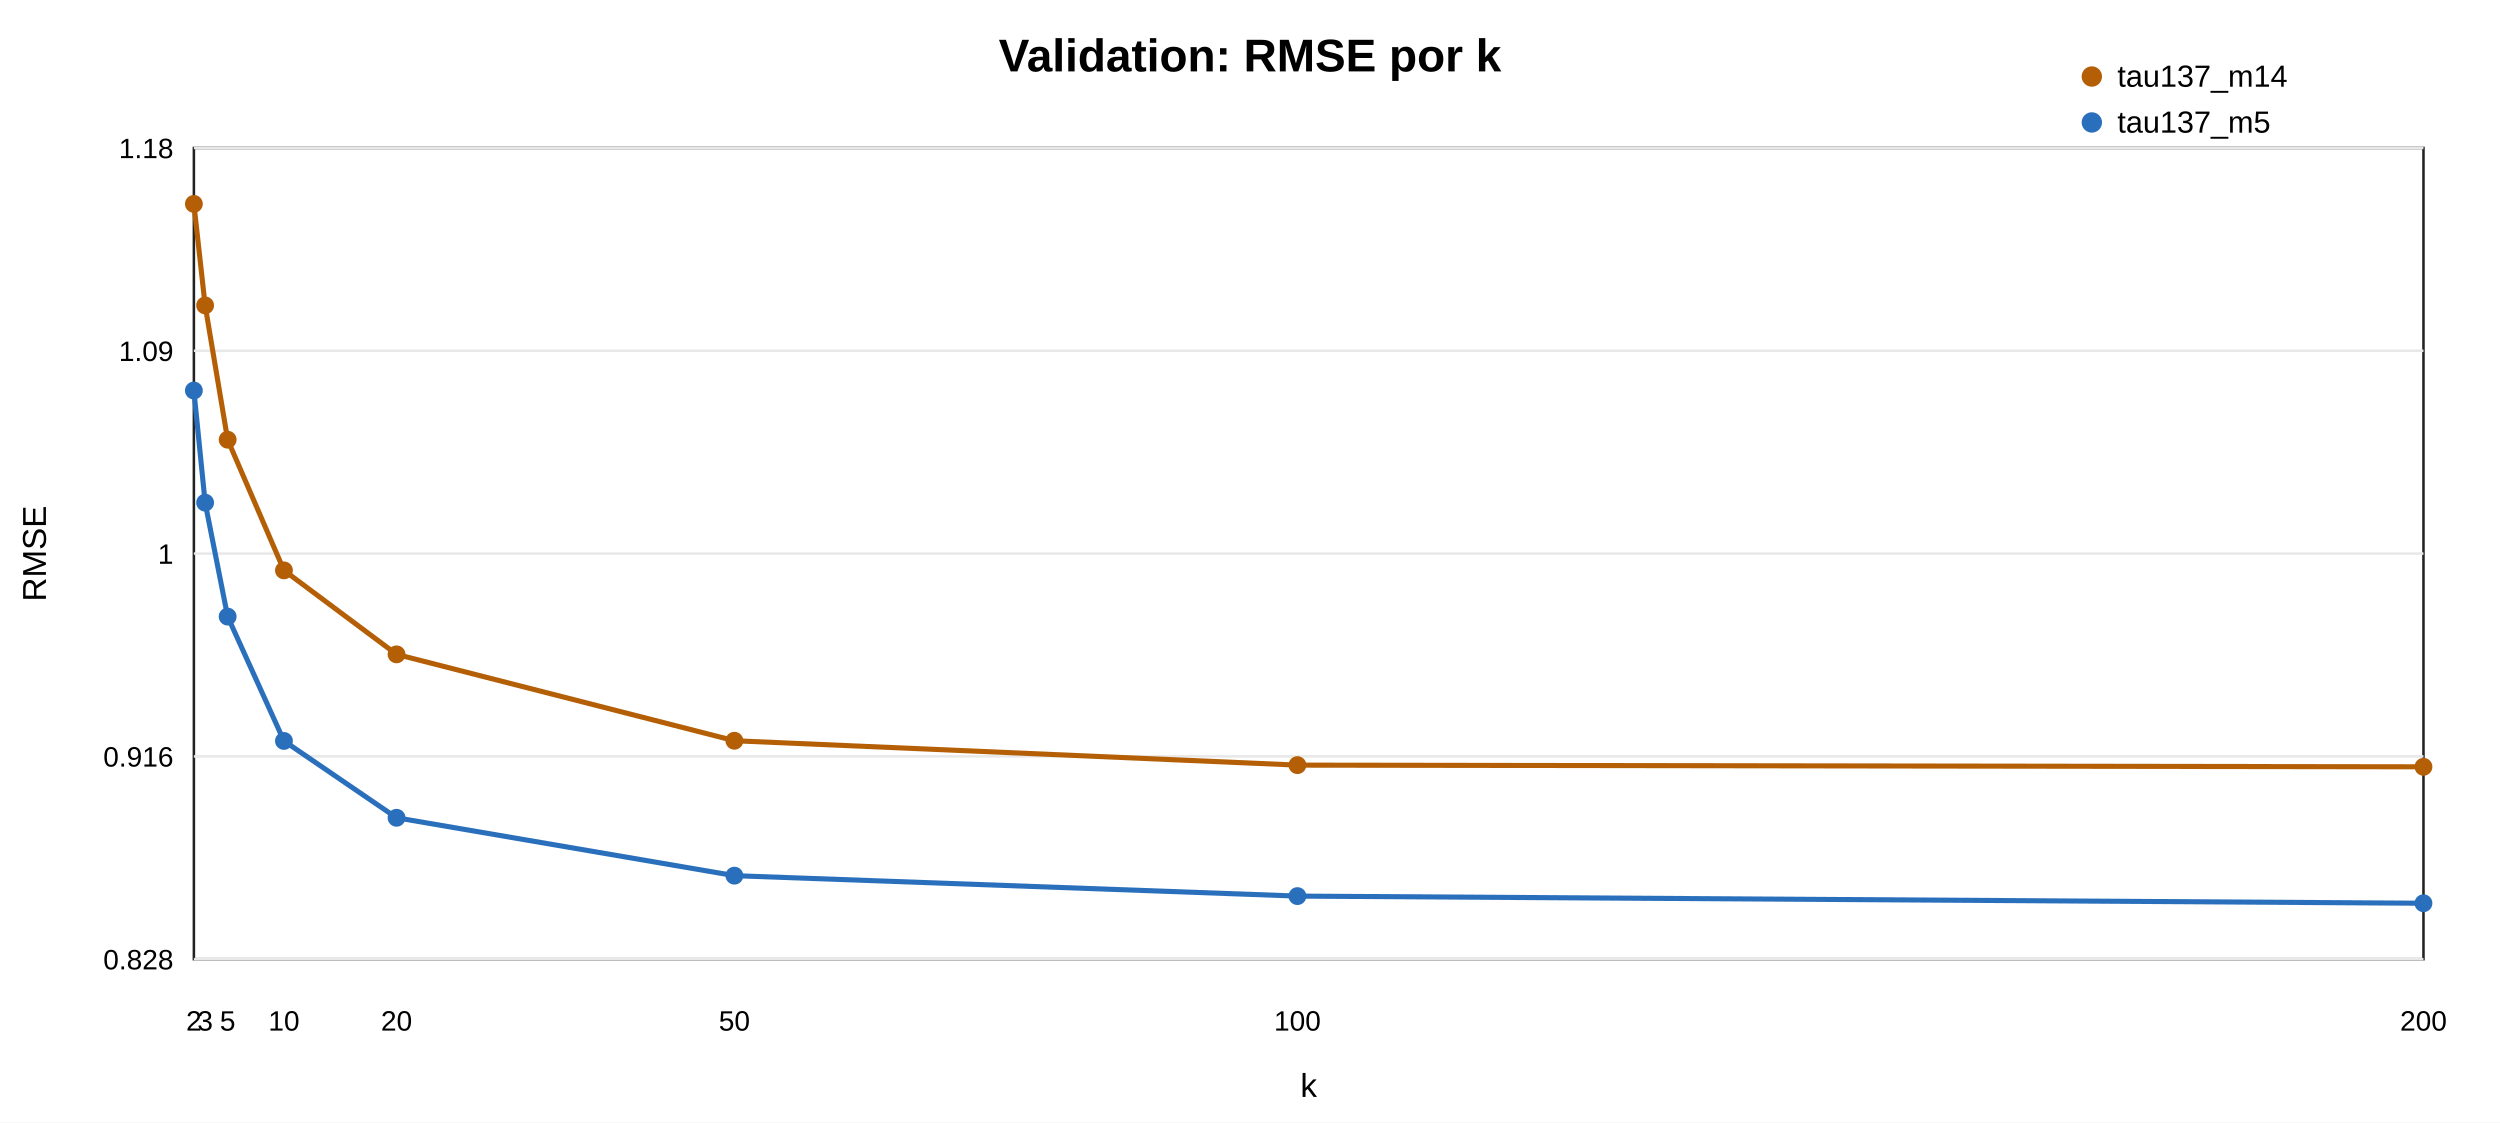
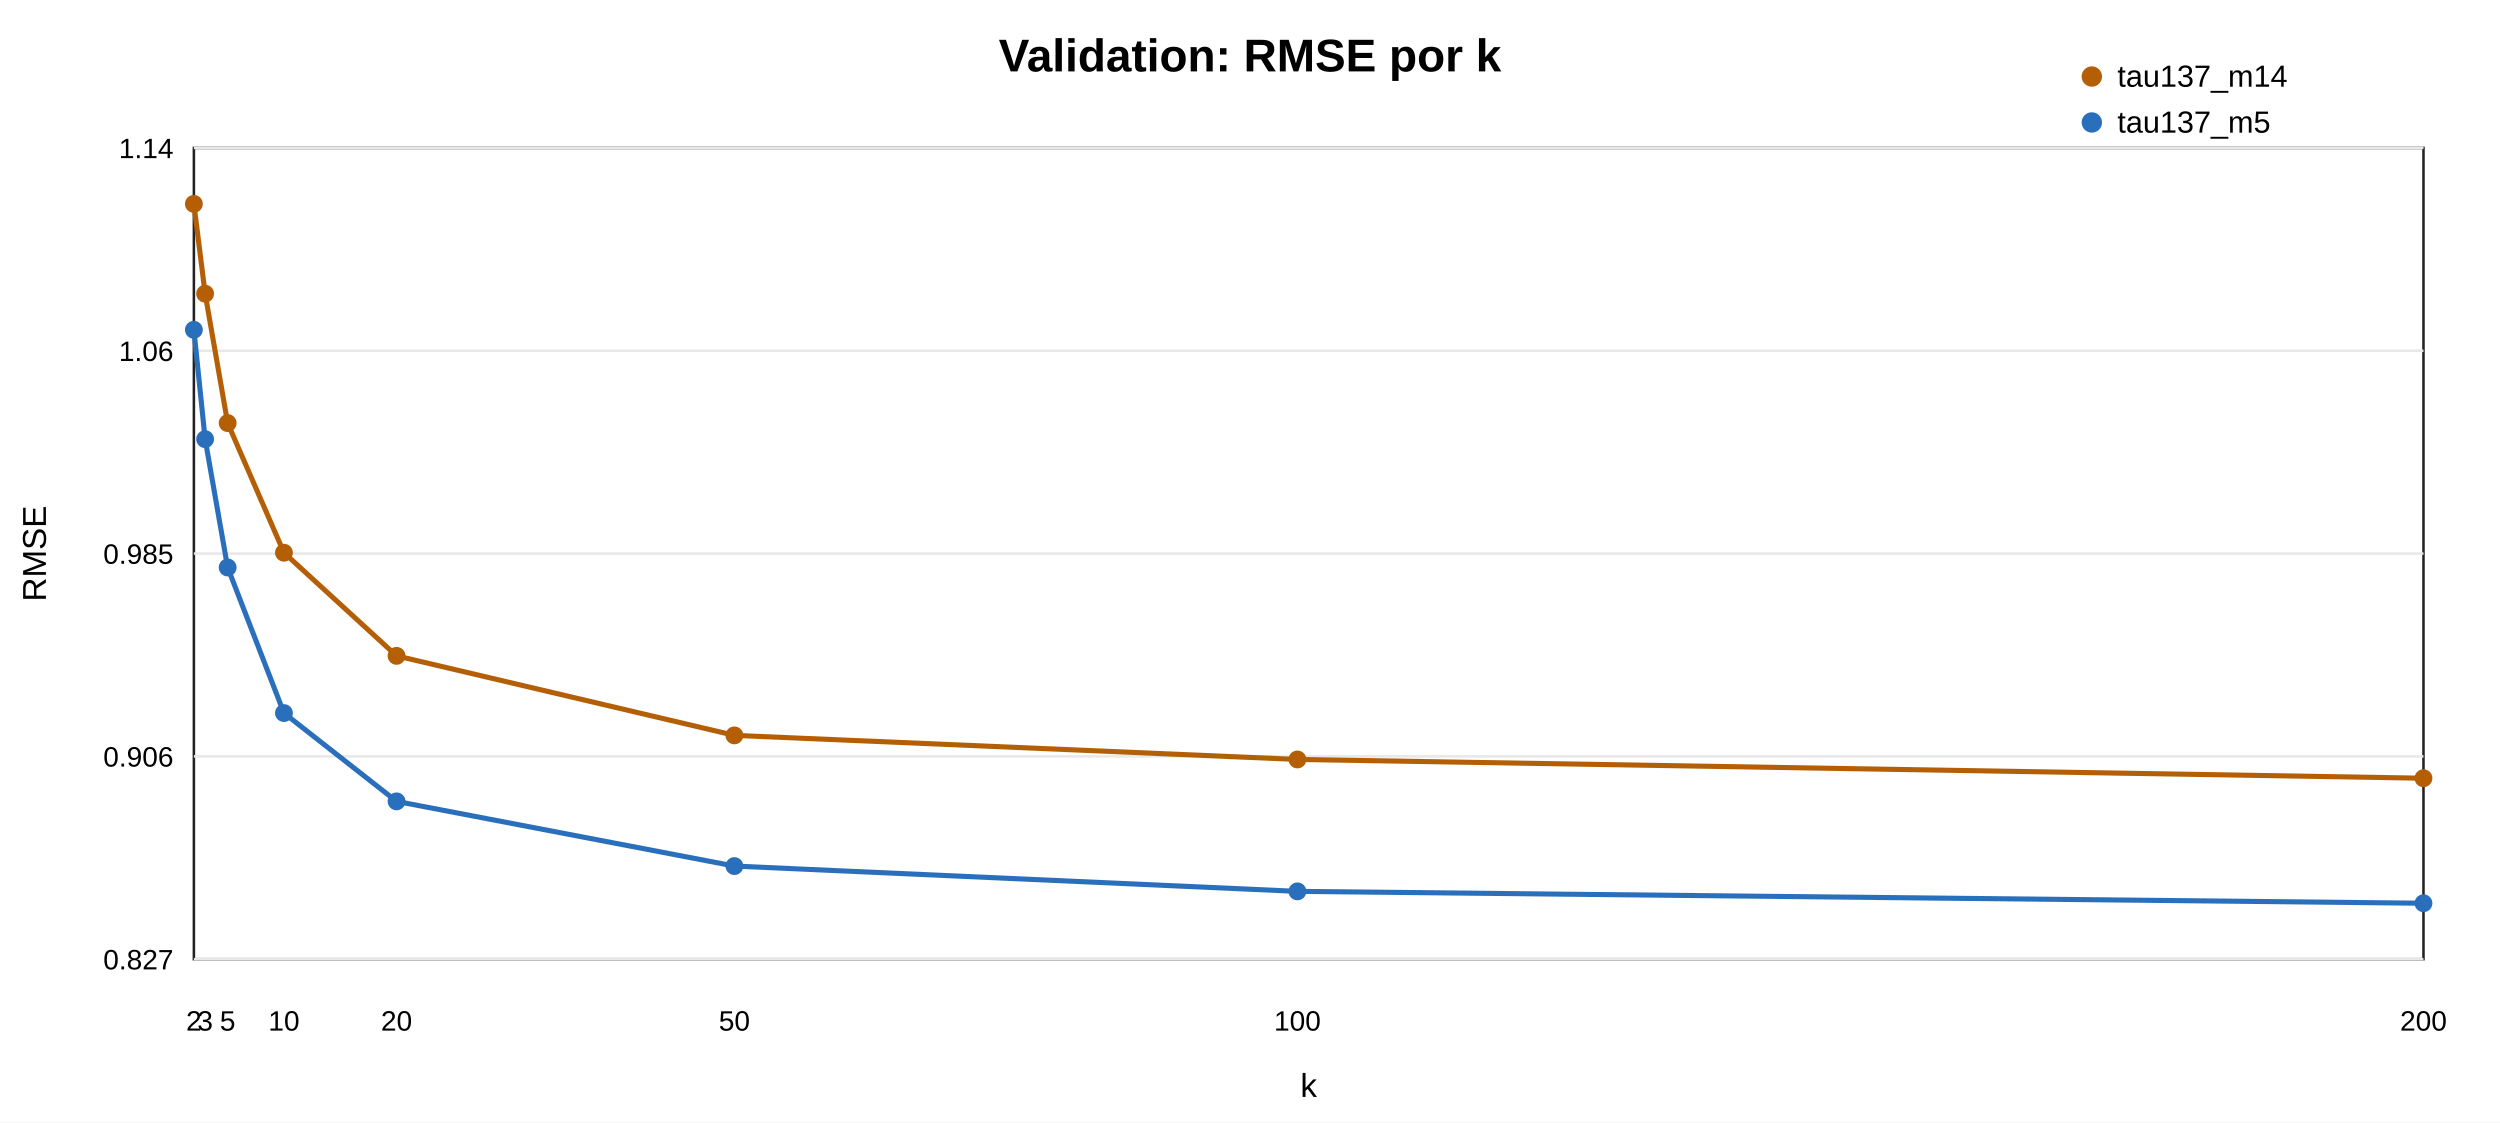
<svg xmlns="http://www.w3.org/2000/svg" width="980" height="440" viewBox="0 0 980 440">
  <rect x="0" y="0" width="980" height="440" fill="#ffffff" />
  <text x="490.0" y="28" text-anchor="middle" font-family="Arial, sans-serif" font-size="18" font-weight="700">Validation: RMSE por k</text>
  <rect x="76" y="58" width="874.00" height="318.00" fill="none" stroke="#222222" stroke-width="1" />
  <line x1="76" y1="376.00" x2="950.00" y2="376.00" stroke="#e8e8e8" stroke-width="1" />
-   <text x="68" y="380.00" text-anchor="end" font-family="Arial, sans-serif" font-size="11">0.828</text>
+   <text x="68" y="380.00" text-anchor="end" font-family="Arial, sans-serif" font-size="11">0.827</text>
  <line x1="76" y1="296.50" x2="950.00" y2="296.50" stroke="#e8e8e8" stroke-width="1" />
-   <text x="68" y="300.50" text-anchor="end" font-family="Arial, sans-serif" font-size="11">0.916</text>
+   <text x="68" y="300.50" text-anchor="end" font-family="Arial, sans-serif" font-size="11">0.906</text>
  <line x1="76" y1="217.00" x2="950.00" y2="217.00" stroke="#e8e8e8" stroke-width="1" />
-   <text x="68" y="221.00" text-anchor="end" font-family="Arial, sans-serif" font-size="11">1</text>
+   <text x="68" y="221.00" text-anchor="end" font-family="Arial, sans-serif" font-size="11">0.985</text>
  <line x1="76" y1="137.50" x2="950.00" y2="137.50" stroke="#e8e8e8" stroke-width="1" />
-   <text x="68" y="141.50" text-anchor="end" font-family="Arial, sans-serif" font-size="11">1.09</text>
+   <text x="68" y="141.50" text-anchor="end" font-family="Arial, sans-serif" font-size="11">1.06</text>
  <line x1="76" y1="58.00" x2="950.00" y2="58.00" stroke="#e8e8e8" stroke-width="1" />
-   <text x="68" y="62.00" text-anchor="end" font-family="Arial, sans-serif" font-size="11">1.18</text>
-   <polyline points="76.00,79.93 80.41,119.72 89.24,172.36 111.31,223.59 155.45,256.51 287.88,290.37 508.59,299.93 950.00,300.59" fill="none" stroke="#b45f06" stroke-width="2" />
+   <text x="68" y="62.00" text-anchor="end" font-family="Arial, sans-serif" font-size="11">1.14</text>
+   <polyline points="76.00,79.93 80.41,115.13 89.24,165.85 111.31,216.66 155.45,257.10 287.88,288.27 508.59,297.71 950.00,305.06" fill="none" stroke="#b45f06" stroke-width="2" />
  <circle cx="76.00" cy="79.93" r="3.5" fill="#b45f06" />
-   <circle cx="80.41" cy="119.72" r="3.5" fill="#b45f06" />
-   <circle cx="89.24" cy="172.36" r="3.5" fill="#b45f06" />
-   <circle cx="111.31" cy="223.59" r="3.5" fill="#b45f06" />
-   <circle cx="155.45" cy="256.51" r="3.5" fill="#b45f06" />
-   <circle cx="287.88" cy="290.37" r="3.5" fill="#b45f06" />
-   <circle cx="508.59" cy="299.93" r="3.5" fill="#b45f06" />
-   <circle cx="950.00" cy="300.59" r="3.5" fill="#b45f06" />
-   <polyline points="76.00,153.09 80.41,197.04 89.24,241.70 111.31,290.45 155.45,320.57 287.88,343.26 508.59,351.27 950.00,354.07" fill="none" stroke="#2a6fbb" stroke-width="2" />
-   <circle cx="76.00" cy="153.09" r="3.5" fill="#2a6fbb" />
-   <circle cx="80.41" cy="197.04" r="3.5" fill="#2a6fbb" />
-   <circle cx="89.24" cy="241.70" r="3.5" fill="#2a6fbb" />
-   <circle cx="111.31" cy="290.45" r="3.5" fill="#2a6fbb" />
-   <circle cx="155.45" cy="320.57" r="3.5" fill="#2a6fbb" />
-   <circle cx="287.88" cy="343.26" r="3.5" fill="#2a6fbb" />
-   <circle cx="508.59" cy="351.27" r="3.5" fill="#2a6fbb" />
+   <circle cx="80.41" cy="115.13" r="3.5" fill="#b45f06" />
+   <circle cx="89.24" cy="165.85" r="3.5" fill="#b45f06" />
+   <circle cx="111.31" cy="216.66" r="3.5" fill="#b45f06" />
+   <circle cx="155.45" cy="257.10" r="3.5" fill="#b45f06" />
+   <circle cx="287.88" cy="288.27" r="3.5" fill="#b45f06" />
+   <circle cx="508.59" cy="297.71" r="3.5" fill="#b45f06" />
+   <circle cx="950.00" cy="305.06" r="3.5" fill="#b45f06" />
+   <polyline points="76.00,129.29 80.41,172.15 89.24,222.45 111.31,279.52 155.45,314.14 287.88,339.50 508.59,349.42 950.00,354.07" fill="none" stroke="#2a6fbb" stroke-width="2" />
+   <circle cx="76.00" cy="129.29" r="3.5" fill="#2a6fbb" />
+   <circle cx="80.41" cy="172.15" r="3.5" fill="#2a6fbb" />
+   <circle cx="89.24" cy="222.45" r="3.5" fill="#2a6fbb" />
+   <circle cx="111.31" cy="279.52" r="3.5" fill="#2a6fbb" />
+   <circle cx="155.45" cy="314.14" r="3.5" fill="#2a6fbb" />
+   <circle cx="287.88" cy="339.50" r="3.5" fill="#2a6fbb" />
+   <circle cx="508.59" cy="349.42" r="3.5" fill="#2a6fbb" />
  <circle cx="950.00" cy="354.07" r="3.5" fill="#2a6fbb" />
  <text x="76.00" y="404" text-anchor="middle" font-family="Arial, sans-serif" font-size="11">2</text>
  <text x="80.41" y="404" text-anchor="middle" font-family="Arial, sans-serif" font-size="11">3</text>
  <text x="89.24" y="404" text-anchor="middle" font-family="Arial, sans-serif" font-size="11">5</text>
  <text x="111.31" y="404" text-anchor="middle" font-family="Arial, sans-serif" font-size="11">10</text>
  <text x="155.45" y="404" text-anchor="middle" font-family="Arial, sans-serif" font-size="11">20</text>
  <text x="287.88" y="404" text-anchor="middle" font-family="Arial, sans-serif" font-size="11">50</text>
  <text x="508.59" y="404" text-anchor="middle" font-family="Arial, sans-serif" font-size="11">100</text>
  <text x="950.00" y="404" text-anchor="middle" font-family="Arial, sans-serif" font-size="11">200</text>
  <g>
    <circle cx="820.00" cy="30.00" r="4" fill="#b45f06" />
    <text x="830.00" y="34.00" font-family="Arial, sans-serif" font-size="12">tau137_m14</text>
  </g>
  <g>
    <circle cx="820.00" cy="48.00" r="4" fill="#2a6fbb" />
    <text x="830.00" y="52.00" font-family="Arial, sans-serif" font-size="12">tau137_m5</text>
  </g>
  <text x="513.00" y="430" text-anchor="middle" font-family="Arial, sans-serif" font-size="13">k</text>
  <text transform="translate(18,217.0) rotate(-90)" text-anchor="middle" font-family="Arial, sans-serif" font-size="13">RMSE</text>
</svg>
